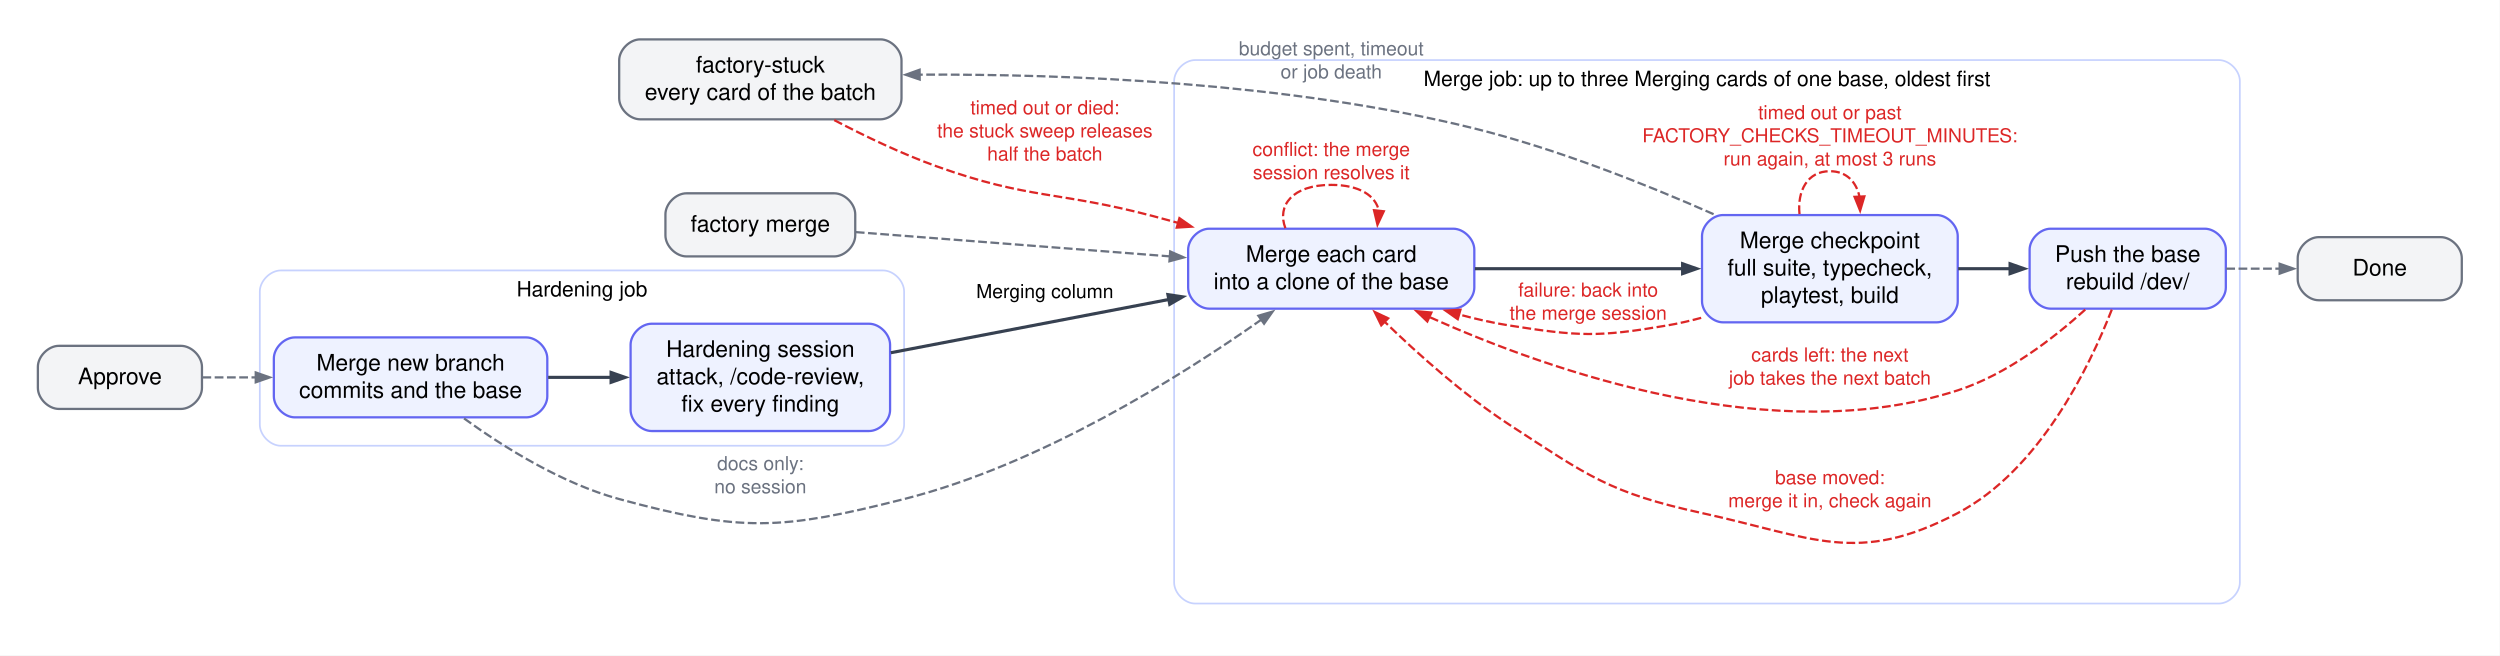
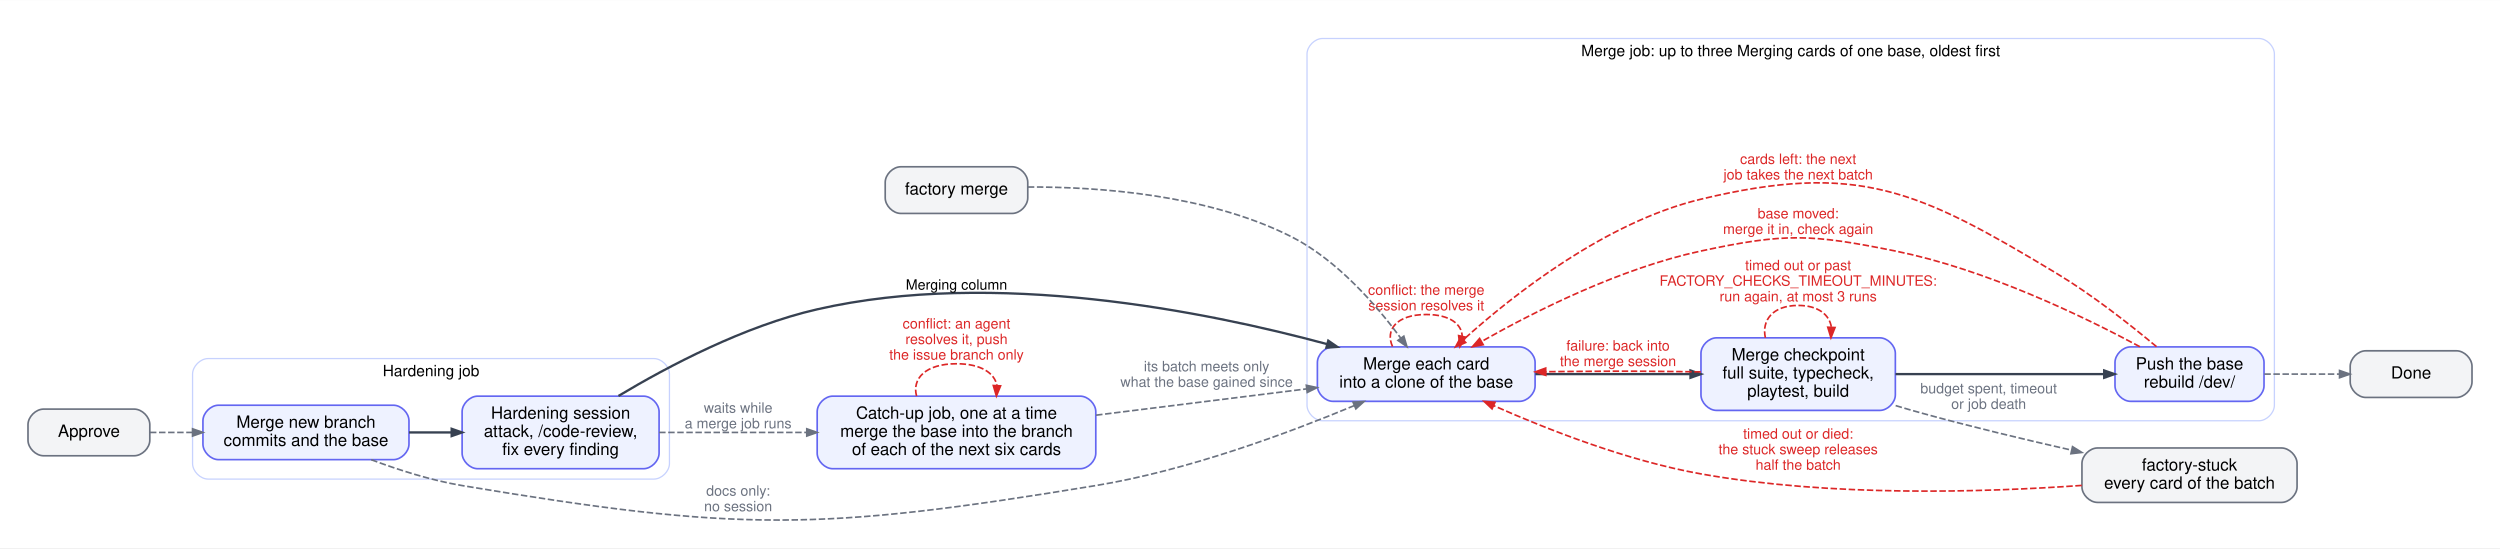
- <svg xmlns="http://www.w3.org/2000/svg" width="1426pt" height="374pt" viewBox="0.00 0.00 1426.00 374.00">
-   <g id="graph0" class="graph" transform="scale(1 1) rotate(0) translate(21.6 352.26)">
-     <polygon fill="white" stroke="none" points="-21.6,21.6 -21.6,-352.26 1404.21,-352.26 1404.21,21.6 -21.6,21.6" />
+ <svg xmlns="http://www.w3.org/2000/svg" width="1929pt" height="423pt" viewBox="0.00 0.00 1929.20 422.84">
+   <g id="graph0" class="graph" transform="scale(1 1) rotate(0) translate(21.6 401.24)">
+     <polygon fill="white" stroke="transparent" points="-21.6,21.6 -21.6,-401.24 1907.6,-401.24 1907.6,21.6 -21.6,21.6" />
    <g id="clust1" class="cluster">
-       <path fill="white" stroke="#c7d2fe" d="M138.6,-98C138.6,-98 482.1,-98 482.1,-98 488.1,-98 494.1,-104 494.1,-110 494.1,-110 494.1,-186 494.1,-186 494.1,-192 488.1,-198 482.1,-198 482.1,-198 138.6,-198 138.6,-198 132.6,-198 126.6,-192 126.6,-186 126.6,-186 126.6,-110 126.6,-110 126.6,-104 132.6,-98 138.6,-98" />
-       <text xml:space="preserve" text-anchor="middle" x="310.35" y="-183.2" font-family="Helvetica,sans-Serif" font-size="12.00">Hardening job</text>
+       <path fill="white" stroke="#c7d2fe" d="M139,-31.64C139,-31.64 483,-31.64 483,-31.64 489,-31.64 495,-37.64 495,-43.64 495,-43.64 495,-112.64 495,-112.64 495,-118.64 489,-124.64 483,-124.64 483,-124.64 139,-124.64 139,-124.64 133,-124.64 127,-118.64 127,-112.64 127,-112.64 127,-43.64 127,-43.64 127,-37.64 133,-31.64 139,-31.64" />
+       <text text-anchor="middle" x="311" y="-111.04" font-family="Helvetica,sans-Serif" font-size="12.00">Hardening job</text>
    </g>
    <g id="clust2" class="cluster">
-       <path fill="white" stroke="#c7d2fe" d="M660.12,-8C660.12,-8 1244.01,-8 1244.01,-8 1250.01,-8 1256.01,-14 1256.01,-20 1256.01,-20 1256.01,-306 1256.01,-306 1256.01,-312 1250.01,-318 1244.01,-318 1244.01,-318 660.12,-318 660.12,-318 654.12,-318 648.12,-312 648.12,-306 648.12,-306 648.12,-20 648.12,-20 648.12,-14 654.12,-8 660.12,-8" />
-       <text xml:space="preserve" text-anchor="middle" x="952.07" y="-303.2" font-family="Helvetica,sans-Serif" font-size="12.00">Merge job: up to three Merging cards of one base, oldest first</text>
+       <path fill="white" stroke="#c7d2fe" d="M999,-76.64C999,-76.64 1721.5,-76.64 1721.5,-76.64 1727.5,-76.64 1733.5,-82.64 1733.5,-88.64 1733.5,-88.64 1733.5,-359.64 1733.5,-359.64 1733.5,-365.64 1727.5,-371.64 1721.5,-371.64 1721.5,-371.64 999,-371.64 999,-371.64 993,-371.64 987,-365.64 987,-359.64 987,-359.64 987,-88.64 987,-88.64 987,-82.64 993,-76.64 999,-76.64" />
+       <text text-anchor="middle" x="1360.25" y="-358.04" font-family="Helvetica,sans-Serif" font-size="12.00">Merge job: up to three Merging cards of one base, oldest first</text>
    </g>
    <g id="node1" class="node">
-       <path fill="#eef2ff" stroke="#6366f1" stroke-width="1.3" d="M278.58,-159.8C278.58,-159.8 146.6,-159.8 146.6,-159.8 140.6,-159.8 134.6,-153.8 134.6,-147.8 134.6,-147.8 134.6,-126.2 134.6,-126.2 134.6,-120.2 140.6,-114.2 146.6,-114.2 146.6,-114.2 278.58,-114.2 278.58,-114.2 284.58,-114.2 290.58,-120.2 290.58,-126.2 290.58,-126.2 290.58,-147.8 290.58,-147.8 290.58,-153.8 284.58,-159.8 278.58,-159.8" />
-       <text xml:space="preserve" text-anchor="middle" x="212.59" y="-140.9" font-family="Helvetica,sans-Serif" font-size="13.00">Merge new branch</text>
-       <text xml:space="preserve" text-anchor="middle" x="212.59" y="-125.3" font-family="Helvetica,sans-Serif" font-size="13.00">commits and the base</text>
+       <path fill="#eef2ff" stroke="#6366f1" stroke-width="1.3" d="M282,-88.64C282,-88.64 147,-88.64 147,-88.64 141,-88.64 135,-82.64 135,-76.64 135,-76.64 135,-58.64 135,-58.64 135,-52.64 141,-46.64 147,-46.64 147,-46.64 282,-46.64 282,-46.64 288,-46.64 294,-52.64 294,-58.64 294,-58.64 294,-76.64 294,-76.64 294,-82.64 288,-88.64 282,-88.64" />
+       <text text-anchor="middle" x="214.5" y="-71.24" font-family="Helvetica,sans-Serif" font-size="13.00">Merge new branch</text>
+       <text text-anchor="middle" x="214.5" y="-57.24" font-family="Helvetica,sans-Serif" font-size="13.00">commits and the base</text>
    </g>
    <g id="node2" class="node">
-       <path fill="#eef2ff" stroke="#6366f1" stroke-width="1.3" d="M474.1,-167.6C474.1,-167.6 350.09,-167.6 350.09,-167.6 344.09,-167.6 338.09,-161.6 338.09,-155.6 338.09,-155.6 338.09,-118.4 338.09,-118.4 338.09,-112.4 344.09,-106.4 350.09,-106.4 350.09,-106.4 474.1,-106.4 474.1,-106.4 480.1,-106.4 486.1,-112.4 486.1,-118.4 486.1,-118.4 486.1,-155.6 486.1,-155.6 486.1,-161.6 480.1,-167.6 474.1,-167.6" />
-       <text xml:space="preserve" text-anchor="middle" x="412.1" y="-148.7" font-family="Helvetica,sans-Serif" font-size="13.00">Hardening session</text>
-       <text xml:space="preserve" text-anchor="middle" x="412.1" y="-133.1" font-family="Helvetica,sans-Serif" font-size="13.00">attack, /code-review,</text>
-       <text xml:space="preserve" text-anchor="middle" x="412.1" y="-117.5" font-family="Helvetica,sans-Serif" font-size="13.00">fix every finding</text>
+       <path fill="#eef2ff" stroke="#6366f1" stroke-width="1.3" d="M475,-95.64C475,-95.64 347,-95.64 347,-95.64 341,-95.64 335,-89.64 335,-83.64 335,-83.64 335,-51.64 335,-51.64 335,-45.64 341,-39.64 347,-39.64 347,-39.64 475,-39.64 475,-39.64 481,-39.64 487,-45.64 487,-51.64 487,-51.64 487,-83.64 487,-83.64 487,-89.64 481,-95.64 475,-95.64" />
+       <text text-anchor="middle" x="411" y="-78.24" font-family="Helvetica,sans-Serif" font-size="13.00">Hardening session</text>
+       <text text-anchor="middle" x="411" y="-64.24" font-family="Helvetica,sans-Serif" font-size="13.00">attack, /code-review,</text>
+       <text text-anchor="middle" x="411" y="-50.24" font-family="Helvetica,sans-Serif" font-size="13.00">fix every finding</text>
    </g>
    <g id="edge1" class="edge">
-       <path fill="none" stroke="#374151" stroke-width="1.8" d="M291.08,-137C302.95,-137 315.25,-137 327.25,-137" />
-       <polygon fill="#374151" stroke="#374151" stroke-width="1.8" points="326.97,-139.8 334.97,-137 326.97,-134.2 326.97,-139.8" />
+       <path fill="none" stroke="#374151" stroke-width="1.8" d="M294.05,-67.64C304.8,-67.64 315.88,-67.64 326.71,-67.64" />
+       <polygon fill="#374151" stroke="#374151" stroke-width="1.8" points="326.94,-70.44 334.94,-67.64 326.94,-64.84 326.94,-70.44" />
    </g>
    <g id="node3" class="node">
-       <path fill="#eef2ff" stroke="#6366f1" stroke-width="1.3" d="M807.35,-221.8C807.35,-221.8 668.12,-221.8 668.12,-221.8 662.12,-221.8 656.12,-215.8 656.12,-209.8 656.12,-209.8 656.12,-188.2 656.12,-188.2 656.12,-182.2 662.12,-176.2 668.12,-176.2 668.12,-176.2 807.35,-176.2 807.35,-176.2 813.35,-176.2 819.35,-182.2 819.35,-188.2 819.35,-188.2 819.35,-209.8 819.35,-209.8 819.35,-215.8 813.35,-221.8 807.35,-221.8" />
-       <text xml:space="preserve" text-anchor="middle" x="737.74" y="-202.9" font-family="Helvetica,sans-Serif" font-size="13.00">Merge each card</text>
-       <text xml:space="preserve" text-anchor="middle" x="737.74" y="-187.3" font-family="Helvetica,sans-Serif" font-size="13.00">into a clone of the base</text>
+       <path fill="#eef2ff" stroke="#6366f1" stroke-width="1.3" d="M1151,-133.64C1151,-133.64 1007,-133.64 1007,-133.64 1001,-133.64 995,-127.64 995,-121.64 995,-121.64 995,-103.64 995,-103.64 995,-97.64 1001,-91.64 1007,-91.64 1007,-91.64 1151,-91.64 1151,-91.64 1157,-91.64 1163,-97.64 1163,-103.64 1163,-103.64 1163,-121.64 1163,-121.64 1163,-127.64 1157,-133.64 1151,-133.64" />
+       <text text-anchor="middle" x="1079" y="-116.24" font-family="Helvetica,sans-Serif" font-size="13.00">Merge each card</text>
+       <text text-anchor="middle" x="1079" y="-102.24" font-family="Helvetica,sans-Serif" font-size="13.00">into a clone of the base</text>
+     </g>
+     <g id="edge13" class="edge">
+       <path fill="none" stroke="#6b7280" stroke-width="1.3" stroke-dasharray="5,2" d="M264.84,-46.61C286.02,-38.66 311.31,-30.59 335,-26.64 549.37,9.11 609.54,8.6 824,-26.64 895.01,-38.31 972.86,-67.23 1023.41,-88.33" />
+       <polygon fill="#6b7280" stroke="#6b7280" stroke-width="1.3" points="1022.52,-90.99 1030.98,-91.51 1024.69,-85.83 1022.52,-90.99" />
+       <text text-anchor="middle" x="548" y="-18.84" font-family="Helvetica,sans-Serif" font-size="11.00" fill="#6b7280">docs only:</text>
+       <text text-anchor="middle" x="548" y="-6.84" font-family="Helvetica,sans-Serif" font-size="11.00" fill="#6b7280">no session</text>
+     </g>
+     <g id="edge4" class="edge">
+       <path fill="none" stroke="#374151" stroke-width="1.8" d="M455.65,-95.8C494.22,-118.9 552.92,-149.82 609,-162.64 745.52,-193.84 908.94,-161.04 1002.39,-135.82" />
+       <polygon fill="#374151" stroke="#374151" stroke-width="1.8" points="1003.4,-138.45 1010.38,-133.64 1001.93,-133.05 1003.4,-138.45" />
+       <text text-anchor="middle" x="716.5" y="-177.84" font-family="Helvetica,sans-Serif" font-size="11.00">Merging column</text>
+     </g>
+     <g id="node6" class="node">
+       <path fill="#eef2ff" stroke="#6366f1" stroke-width="1.3" d="M812,-95.64C812,-95.64 621,-95.64 621,-95.64 615,-95.64 609,-89.64 609,-83.64 609,-83.64 609,-51.64 609,-51.64 609,-45.64 615,-39.64 621,-39.64 621,-39.64 812,-39.64 812,-39.64 818,-39.64 824,-45.64 824,-51.64 824,-51.64 824,-83.64 824,-83.64 824,-89.64 818,-95.64 812,-95.64" />
+       <text text-anchor="middle" x="716.5" y="-78.24" font-family="Helvetica,sans-Serif" font-size="13.00">Catch-up job, one at a time</text>
+       <text text-anchor="middle" x="716.5" y="-64.24" font-family="Helvetica,sans-Serif" font-size="13.00">merge the base into the branch</text>
+       <text text-anchor="middle" x="716.5" y="-50.24" font-family="Helvetica,sans-Serif" font-size="13.00">of each of the next six cards</text>
+     </g>
+     <g id="edge17" class="edge">
+       <path fill="none" stroke="#6b7280" stroke-width="1.3" stroke-dasharray="5,2" d="M487.02,-67.64C521.36,-67.64 562.8,-67.64 600.91,-67.64" />
+       <polygon fill="#6b7280" stroke="#6b7280" stroke-width="1.3" points="600.99,-70.44 608.99,-67.64 600.99,-64.84 600.99,-70.44" />
+       <text text-anchor="middle" x="548" y="-82.84" font-family="Helvetica,sans-Serif" font-size="11.00" fill="#6b7280">waits while</text>
+       <text text-anchor="middle" x="548" y="-70.84" font-family="Helvetica,sans-Serif" font-size="11.00" fill="#6b7280">a merge job runs</text>
+     </g>
+     <g id="edge5" class="edge">
+       <path fill="none" stroke="#dc2626" stroke-width="1.3" stroke-dasharray="5,2" d="M1052.98,-133.93C1047.2,-146.66 1055.88,-158.64 1079,-158.64 1097.25,-158.64 1106.5,-151.18 1106.74,-141.78" />
+       <polygon fill="#dc2626" stroke="#dc2626" stroke-width="1.3" points="1109.47,-141.14 1105.02,-133.93 1104,-142.35 1109.47,-141.14" />
+       <text text-anchor="middle" x="1079" y="-173.84" font-family="Helvetica,sans-Serif" font-size="11.00" fill="#dc2626">conflict: the merge</text>
+       <text text-anchor="middle" x="1079" y="-161.84" font-family="Helvetica,sans-Serif" font-size="11.00" fill="#dc2626">session resolves it</text>
+     </g>
+     <g id="node4" class="node">
+       <path fill="#eef2ff" stroke="#6366f1" stroke-width="1.3" d="M1429,-140.64C1429,-140.64 1303,-140.64 1303,-140.64 1297,-140.64 1291,-134.64 1291,-128.64 1291,-128.64 1291,-96.64 1291,-96.64 1291,-90.64 1297,-84.64 1303,-84.64 1303,-84.64 1429,-84.64 1429,-84.64 1435,-84.64 1441,-90.64 1441,-96.64 1441,-96.64 1441,-128.64 1441,-128.64 1441,-134.64 1435,-140.64 1429,-140.64" />
+       <text text-anchor="middle" x="1366" y="-123.24" font-family="Helvetica,sans-Serif" font-size="13.00">Merge checkpoint</text>
+       <text text-anchor="middle" x="1366" y="-109.24" font-family="Helvetica,sans-Serif" font-size="13.00">full suite, typecheck,</text>
+       <text text-anchor="middle" x="1366" y="-95.24" font-family="Helvetica,sans-Serif" font-size="13.00">playtest, build</text>
+     </g>
+     <g id="edge2" class="edge">
+       <path fill="none" stroke="#374151" stroke-width="1.8" d="M1163.2,-112.64C1200.78,-112.64 1245.05,-112.64 1282.54,-112.64" />
+       <polygon fill="#374151" stroke="#374151" stroke-width="1.8" points="1282.92,-115.44 1290.92,-112.64 1282.92,-109.84 1282.92,-115.44" />
+     </g>
+     <g id="edge6" class="edge">
+       <path fill="none" stroke="#dc2626" stroke-width="1.3" stroke-dasharray="5,2" d="M1290.86,-114.36C1284.14,-114.47 1277.45,-114.57 1271,-114.64 1231.89,-115.05 1222.11,-115.02 1183,-114.64 1179.18,-114.6 1175.27,-114.56 1171.33,-114.5" />
+       <polygon fill="#dc2626" stroke="#dc2626" stroke-width="1.3" points="1171.24,-111.7 1163.2,-114.39 1171.16,-117.3 1171.24,-111.7" />
+       <text text-anchor="middle" x="1227" y="-130.84" font-family="Helvetica,sans-Serif" font-size="11.00" fill="#dc2626">failure: back into</text>
+       <text text-anchor="middle" x="1227" y="-118.84" font-family="Helvetica,sans-Serif" font-size="11.00" fill="#dc2626">the merge session</text>
+     </g>
+     <g id="edge7" class="edge">
+       <path fill="none" stroke="#dc2626" stroke-width="1.3" stroke-dasharray="5,2" d="M1340.7,-140.72C1337.75,-153.99 1346.19,-165.64 1366,-165.64 1381.63,-165.64 1390.18,-158.38 1391.65,-148.81" />
+       <polygon fill="#dc2626" stroke="#dc2626" stroke-width="1.3" points="1394.44,-148.6 1391.3,-140.72 1388.85,-148.83 1394.44,-148.6" />
+       <text text-anchor="middle" x="1366" y="-192.84" font-family="Helvetica,sans-Serif" font-size="11.00" fill="#dc2626">timed out or past</text>
+       <text text-anchor="middle" x="1366" y="-180.84" font-family="Helvetica,sans-Serif" font-size="11.00" fill="#dc2626">FACTORY_CHECKS_TIMEOUT_MINUTES:</text>
+       <text text-anchor="middle" x="1366" y="-168.84" font-family="Helvetica,sans-Serif" font-size="11.00" fill="#dc2626">run again, at most 3 runs</text>
+     </g>
+     <g id="node5" class="node">
+       <path fill="#eef2ff" stroke="#6366f1" stroke-width="1.3" d="M1713.5,-133.64C1713.5,-133.64 1622.5,-133.64 1622.5,-133.64 1616.5,-133.64 1610.5,-127.64 1610.5,-121.64 1610.5,-121.64 1610.5,-103.64 1610.5,-103.64 1610.5,-97.64 1616.5,-91.64 1622.5,-91.64 1622.5,-91.64 1713.5,-91.64 1713.5,-91.64 1719.5,-91.64 1725.5,-97.64 1725.5,-103.64 1725.5,-103.64 1725.5,-121.64 1725.5,-121.64 1725.5,-127.64 1719.5,-133.64 1713.5,-133.64" />
+       <text text-anchor="middle" x="1668" y="-116.24" font-family="Helvetica,sans-Serif" font-size="13.00">Push the base</text>
+       <text text-anchor="middle" x="1668" y="-102.24" font-family="Helvetica,sans-Serif" font-size="13.00">rebuild /dev/</text>
+     </g>
+     <g id="edge3" class="edge">
+       <path fill="none" stroke="#374151" stroke-width="1.8" d="M1441.16,-112.64C1490.53,-112.64 1554.78,-112.64 1602.12,-112.64" />
+       <polygon fill="#374151" stroke="#374151" stroke-width="1.8" points="1602.16,-115.44 1610.16,-112.64 1602.16,-109.84 1602.16,-115.44" />
+     </g>
+     <g id="node9" class="node">
+       <path fill="#f3f4f6" stroke="#6b7280" stroke-width="1.3" d="M1739,-55.64C1739,-55.64 1597,-55.64 1597,-55.64 1591,-55.64 1585,-49.64 1585,-43.64 1585,-43.64 1585,-25.64 1585,-25.64 1585,-19.64 1591,-13.64 1597,-13.64 1597,-13.64 1739,-13.64 1739,-13.64 1745,-13.64 1751,-19.64 1751,-25.64 1751,-25.64 1751,-43.64 1751,-43.64 1751,-49.64 1745,-55.64 1739,-55.64" />
+       <text text-anchor="middle" x="1668" y="-38.24" font-family="Helvetica,sans-Serif" font-size="13.00">factory-stuck</text>
+       <text text-anchor="middle" x="1668" y="-24.24" font-family="Helvetica,sans-Serif" font-size="13.00">every card of the batch</text>
+     </g>
+     <g id="edge15" class="edge">
+       <path fill="none" stroke="#6b7280" stroke-width="1.3" stroke-dasharray="5,2" d="M1441.24,-88.34C1447.9,-86.34 1454.56,-84.41 1461,-82.64 1498.69,-72.25 1540.65,-62.2 1576.82,-54.01" />
+       <polygon fill="#6b7280" stroke="#6b7280" stroke-width="1.3" points="1577.73,-56.67 1584.92,-52.18 1576.5,-51.21 1577.73,-56.67" />
+       <text text-anchor="middle" x="1513" y="-97.84" font-family="Helvetica,sans-Serif" font-size="11.00" fill="#6b7280">budget spent, timeout</text>
+       <text text-anchor="middle" x="1513" y="-85.84" font-family="Helvetica,sans-Serif" font-size="11.00" fill="#6b7280">or job death</text>
+     </g>
+     <g id="edge8" class="edge">
+       <path fill="none" stroke="#dc2626" stroke-width="1.3" stroke-dasharray="5,2" d="M1629.7,-133.8C1586.07,-157.23 1510.88,-193.55 1441,-207.64 1375.65,-220.81 1356.18,-221.63 1291,-207.64 1228.94,-194.31 1163.1,-161.24 1121.8,-137.88" />
+       <polygon fill="#dc2626" stroke="#dc2626" stroke-width="1.3" points="1122.96,-135.32 1114.63,-133.78 1120.18,-140.18 1122.96,-135.32" />
+       <text text-anchor="middle" x="1366" y="-232.84" font-family="Helvetica,sans-Serif" font-size="11.00" fill="#dc2626">base moved:</text>
+       <text text-anchor="middle" x="1366" y="-220.84" font-family="Helvetica,sans-Serif" font-size="11.00" fill="#dc2626">merge it in, check again</text>
+     </g>
+     <g id="edge10" class="edge">
+       <path fill="none" stroke="#dc2626" stroke-width="1.3" stroke-dasharray="5,2" d="M1642.54,-133.83C1622.54,-150.53 1593.08,-173.74 1565,-190.64 1458.43,-254.79 1411.95,-276.66 1291,-247.64 1217.05,-229.89 1145.67,-173.39 1107.85,-139.37" />
+       <polygon fill="#dc2626" stroke="#dc2626" stroke-width="1.3" points="1109.43,-137.02 1101.63,-133.7 1105.66,-141.16 1109.43,-137.02" />
+       <text text-anchor="middle" x="1366" y="-274.84" font-family="Helvetica,sans-Serif" font-size="11.00" fill="#dc2626">cards left: the next</text>
+       <text text-anchor="middle" x="1366" y="-262.84" font-family="Helvetica,sans-Serif" font-size="11.00" fill="#dc2626">job takes the next batch</text>
+     </g>
+     <g id="node10" class="node">
+       <path fill="#f3f4f6" stroke="#6b7280" stroke-width="1.3" d="M1874,-130.64C1874,-130.64 1804,-130.64 1804,-130.64 1798,-130.64 1792,-124.64 1792,-118.64 1792,-118.64 1792,-106.64 1792,-106.64 1792,-100.64 1798,-94.64 1804,-94.64 1804,-94.64 1874,-94.64 1874,-94.64 1880,-94.64 1886,-100.64 1886,-106.64 1886,-106.64 1886,-118.64 1886,-118.64 1886,-124.64 1880,-130.64 1874,-130.64" />
+       <text text-anchor="middle" x="1839" y="-109.24" font-family="Helvetica,sans-Serif" font-size="13.00">Done</text>
+     </g>
+     <g id="edge16" class="edge">
+       <path fill="none" stroke="#6b7280" stroke-width="1.3" stroke-dasharray="5,2" d="M1725.74,-112.64C1744.37,-112.64 1765.02,-112.64 1783.48,-112.64" />
+       <polygon fill="#6b7280" stroke="#6b7280" stroke-width="1.3" points="1783.79,-115.44 1791.79,-112.64 1783.79,-109.84 1783.79,-115.44" />
+     </g>
+     <g id="edge18" class="edge">
+       <path fill="none" stroke="#6b7280" stroke-width="1.3" stroke-dasharray="5,2" d="M824.2,-80.96C875.83,-87.4 937.17,-95.06 986.61,-101.23" />
+       <polygon fill="#6b7280" stroke="#6b7280" stroke-width="1.3" points="986.47,-104.03 994.76,-102.25 987.17,-98.48 986.47,-104.03" />
+       <text text-anchor="middle" x="909.5" y="-114.84" font-family="Helvetica,sans-Serif" font-size="11.00" fill="#6b7280">its batch meets only</text>
+       <text text-anchor="middle" x="909.5" y="-102.84" font-family="Helvetica,sans-Serif" font-size="11.00" fill="#6b7280">what the base gained since</text>
+     </g>
+     <g id="edge11" class="edge">
+       <path fill="none" stroke="#dc2626" stroke-width="1.3" stroke-dasharray="5,2" d="M685.69,-95.72C682.11,-108.99 692.38,-120.64 716.5,-120.64 735.53,-120.64 745.94,-113.38 747.72,-103.81" />
+       <polygon fill="#dc2626" stroke="#dc2626" stroke-width="1.3" points="750.51,-103.57 747.31,-95.72 744.92,-103.85 750.51,-103.57" />
+       <text text-anchor="middle" x="716.5" y="-147.84" font-family="Helvetica,sans-Serif" font-size="11.00" fill="#dc2626">conflict: an agent</text>
+       <text text-anchor="middle" x="716.5" y="-135.84" font-family="Helvetica,sans-Serif" font-size="11.00" fill="#dc2626">resolves it, push</text>
+       <text text-anchor="middle" x="716.5" y="-123.84" font-family="Helvetica,sans-Serif" font-size="11.00" fill="#dc2626">the issue branch only</text>
+     </g>
+     <g id="node7" class="node">
+       <path fill="#f3f4f6" stroke="#6b7280" stroke-width="1.3" d="M82,-85.64C82,-85.64 12,-85.64 12,-85.64 6,-85.64 0,-79.64 0,-73.64 0,-73.64 0,-61.64 0,-61.64 0,-55.64 6,-49.64 12,-49.64 12,-49.64 82,-49.64 82,-49.64 88,-49.64 94,-55.64 94,-61.64 94,-61.64 94,-73.64 94,-73.64 94,-79.64 88,-85.64 82,-85.64" />
+       <text text-anchor="middle" x="47" y="-64.24" font-family="Helvetica,sans-Serif" font-size="13.00">Approve</text>
    </g>
    <g id="edge12" class="edge">
-       <path fill="none" stroke="#6b7280" stroke-width="1.3" stroke-dasharray="5,2" d="M243.09,-113.59C265.81,-97.14 298.79,-76.53 331.58,-67.6 401.27,-48.62 424.08,-49.86 494.1,-67.6 572.08,-87.36 652.15,-137.73 698.03,-170.05" />
-       <polygon fill="#6b7280" stroke="#6b7280" stroke-width="1.3" points="696.17,-172.17 704.31,-174.53 699.42,-167.61 696.17,-172.17" />
-       <text xml:space="preserve" text-anchor="middle" x="412.1" y="-84.1" font-family="Helvetica,sans-Serif" font-size="11.00" fill="#6b7280">docs only:</text>
-       <text xml:space="preserve" text-anchor="middle" x="412.1" y="-70.9" font-family="Helvetica,sans-Serif" font-size="11.00" fill="#6b7280">no session</text>
-     </g>
-     <g id="edge4" class="edge">
-       <path fill="none" stroke="#374151" stroke-width="1.8" d="M486.54,-151.07C533.55,-160.07 594.91,-171.83 645.11,-181.45" />
-       <polygon fill="#374151" stroke="#374151" stroke-width="1.8" points="644.58,-184.2 652.96,-182.95 645.63,-178.7 644.58,-184.2" />
-       <text xml:space="preserve" text-anchor="middle" x="574.37" y="-182.25" font-family="Helvetica,sans-Serif" font-size="11.00">Merging column</text>
-     </g>
-     <g id="edge5" class="edge">
-       <path fill="none" stroke="#dc2626" stroke-width="1.3" stroke-dasharray="5,2" d="M711.58,-222.12C706.69,-234.97 715.41,-246.8 737.74,-246.8 754.14,-246.8 763.19,-240.42 764.92,-231.94" />
-       <polygon fill="#dc2626" stroke="#dc2626" stroke-width="1.3" points="767.71,-231.74 764.11,-224.07 762.14,-232.32 767.71,-231.74" />
-       <text xml:space="preserve" text-anchor="middle" x="737.74" y="-263.3" font-family="Helvetica,sans-Serif" font-size="11.00" fill="#dc2626">conflict: the merge</text>
-       <text xml:space="preserve" text-anchor="middle" x="737.74" y="-250.1" font-family="Helvetica,sans-Serif" font-size="11.00" fill="#dc2626">session resolves it</text>
-     </g>
-     <g id="node4" class="node">
-       <path fill="#eef2ff" stroke="#6366f1" stroke-width="1.3" d="M1083.09,-229.6C1083.09,-229.6 961.23,-229.6 961.23,-229.6 955.23,-229.6 949.23,-223.6 949.23,-217.6 949.23,-217.6 949.23,-180.4 949.23,-180.4 949.23,-174.4 955.23,-168.4 961.23,-168.4 961.23,-168.4 1083.09,-168.4 1083.09,-168.4 1089.09,-168.4 1095.09,-174.4 1095.09,-180.4 1095.09,-180.4 1095.09,-217.6 1095.09,-217.6 1095.09,-223.6 1089.09,-229.6 1083.09,-229.6" />
-       <text xml:space="preserve" text-anchor="middle" x="1022.16" y="-210.7" font-family="Helvetica,sans-Serif" font-size="13.00">Merge checkpoint</text>
-       <text xml:space="preserve" text-anchor="middle" x="1022.16" y="-195.1" font-family="Helvetica,sans-Serif" font-size="13.00">full suite, typecheck,</text>
-       <text xml:space="preserve" text-anchor="middle" x="1022.16" y="-179.5" font-family="Helvetica,sans-Serif" font-size="13.00">playtest, build</text>
-     </g>
-     <g id="edge2" class="edge">
-       <path fill="none" stroke="#374151" stroke-width="1.8" d="M819.67,-199C856.92,-199 901.06,-199 938.51,-199" />
-       <polygon fill="#374151" stroke="#374151" stroke-width="1.8" points="938.16,-201.8 946.16,-199 938.16,-196.2 938.16,-201.8" />
-     </g>
-     <g id="edge6" class="edge">
-       <path fill="none" stroke="#dc2626" stroke-width="1.3" stroke-dasharray="5,2" d="M948.75,-170.96C942.23,-169.2 935.66,-167.7 929.23,-166.6 889.86,-159.86 878.82,-160.4 839.35,-166.6 829.91,-168.08 820.13,-170.31 810.56,-172.91" />
-       <polygon fill="#dc2626" stroke="#dc2626" stroke-width="1.3" points="809.89,-170.19 802.96,-175.08 811.43,-175.57 809.89,-170.19" />
-       <text xml:space="preserve" text-anchor="middle" x="884.29" y="-183.1" font-family="Helvetica,sans-Serif" font-size="11.00" fill="#dc2626">failure: back into</text>
-       <text xml:space="preserve" text-anchor="middle" x="884.29" y="-169.9" font-family="Helvetica,sans-Serif" font-size="11.00" fill="#dc2626">the merge session</text>
-     </g>
-     <g id="edge7" class="edge">
-       <path fill="none" stroke="#dc2626" stroke-width="1.3" stroke-dasharray="5,2" d="M1004.83,-230.16C1003.52,-243.36 1009.3,-254.6 1022.16,-254.6 1031.61,-254.6 1037.24,-248.54 1039.04,-240.09" />
-       <polygon fill="#dc2626" stroke="#dc2626" stroke-width="1.3" points="1041.84,-240.24 1039.41,-232.12 1036.24,-239.98 1041.84,-240.24" />
-       <text xml:space="preserve" text-anchor="middle" x="1022.16" y="-284.3" font-family="Helvetica,sans-Serif" font-size="11.00" fill="#dc2626">timed out or past</text>
-       <text xml:space="preserve" text-anchor="middle" x="1022.16" y="-271.1" font-family="Helvetica,sans-Serif" font-size="11.00" fill="#dc2626">FACTORY_CHECKS_TIMEOUT_MINUTES:</text>
-       <text xml:space="preserve" text-anchor="middle" x="1022.16" y="-257.9" font-family="Helvetica,sans-Serif" font-size="11.00" fill="#dc2626">run again, at most 3 runs</text>
-     </g>
-     <g id="node5" class="node">
-       <path fill="#eef2ff" stroke="#6366f1" stroke-width="1.3" d="M1236.01,-221.8C1236.01,-221.8 1148.09,-221.8 1148.09,-221.8 1142.09,-221.8 1136.09,-215.8 1136.09,-209.8 1136.09,-209.8 1136.09,-188.2 1136.09,-188.2 1136.09,-182.2 1142.09,-176.2 1148.09,-176.2 1148.09,-176.2 1236.01,-176.2 1236.01,-176.2 1242.01,-176.2 1248.01,-182.2 1248.01,-188.2 1248.01,-188.2 1248.01,-209.8 1248.01,-209.8 1248.01,-215.8 1242.01,-221.8 1236.01,-221.8" />
-       <text xml:space="preserve" text-anchor="middle" x="1192.05" y="-202.9" font-family="Helvetica,sans-Serif" font-size="13.00">Push the base</text>
-       <text xml:space="preserve" text-anchor="middle" x="1192.05" y="-187.3" font-family="Helvetica,sans-Serif" font-size="13.00">rebuild /dev/</text>
-     </g>
-     <g id="edge3" class="edge">
-       <path fill="none" stroke="#374151" stroke-width="1.8" d="M1095.34,-199C1105.26,-199 1115.4,-199 1125.2,-199" />
-       <polygon fill="#374151" stroke="#374151" stroke-width="1.8" points="1124.95,-201.8 1132.95,-199 1124.95,-196.2 1124.95,-201.8" />
+       <path fill="none" stroke="#6b7280" stroke-width="1.3" stroke-dasharray="5,2" d="M94.1,-67.64C104.34,-67.64 115.51,-67.64 126.78,-67.64" />
+       <polygon fill="#6b7280" stroke="#6b7280" stroke-width="1.3" points="127,-70.44 135,-67.64 127,-64.84 127,-70.44" />
    </g>
    <g id="node8" class="node">
-       <path fill="#f3f4f6" stroke="#6b7280" stroke-width="1.3" d="M480.62,-329.8C480.62,-329.8 343.58,-329.8 343.58,-329.8 337.58,-329.8 331.58,-323.8 331.58,-317.8 331.58,-317.8 331.58,-296.2 331.58,-296.2 331.58,-290.2 337.58,-284.2 343.58,-284.2 343.58,-284.2 480.62,-284.2 480.62,-284.2 486.62,-284.2 492.62,-290.2 492.62,-296.2 492.62,-296.2 492.62,-317.8 492.62,-317.8 492.62,-323.8 486.62,-329.8 480.62,-329.8" />
-       <text xml:space="preserve" text-anchor="middle" x="412.1" y="-310.9" font-family="Helvetica,sans-Serif" font-size="13.00">factory-stuck</text>
-       <text xml:space="preserve" text-anchor="middle" x="412.1" y="-295.3" font-family="Helvetica,sans-Serif" font-size="13.00">every card of the batch</text>
+       <path fill="#f3f4f6" stroke="#6b7280" stroke-width="1.3" d="M759.5,-272.64C759.5,-272.64 673.5,-272.64 673.5,-272.64 667.5,-272.64 661.5,-266.64 661.5,-260.64 661.5,-260.64 661.5,-248.64 661.5,-248.64 661.5,-242.64 667.5,-236.64 673.5,-236.64 673.5,-236.64 759.5,-236.64 759.5,-236.64 765.5,-236.64 771.5,-242.64 771.5,-248.64 771.5,-248.64 771.5,-260.64 771.5,-260.64 771.5,-266.64 765.5,-272.64 759.5,-272.64" />
+       <text text-anchor="middle" x="716.5" y="-251.24" font-family="Helvetica,sans-Serif" font-size="13.00">factory merge</text>
    </g>
    <g id="edge14" class="edge">
-       <path fill="none" stroke="#6b7280" stroke-width="1.3" stroke-dasharray="5,2" d="M955.83,-230.09C917.02,-247.23 866.36,-267.34 819.35,-279 712.86,-305.41 586.19,-310.09 502.93,-309.68" />
-       <polygon fill="#6b7280" stroke="#6b7280" stroke-width="1.3" points="502.99,-306.88 494.97,-309.62 502.94,-312.48 502.99,-306.88" />
-       <text xml:space="preserve" text-anchor="middle" x="737.74" y="-320.76" font-family="Helvetica,sans-Serif" font-size="11.00" fill="#6b7280">budget spent, timeout</text>
-       <text xml:space="preserve" text-anchor="middle" x="737.74" y="-307.56" font-family="Helvetica,sans-Serif" font-size="11.00" fill="#6b7280">or job death</text>
-     </g>
-     <g id="edge8" class="edge">
-       <path fill="none" stroke="#dc2626" stroke-width="1.3" stroke-dasharray="5,2" d="M1182.97,-175.67C1170.17,-142.8 1141.77,-84.14 1095.09,-59.6 1037.71,-29.44 1012.57,-45.77 949.23,-59.6 896.74,-71.06 884.38,-80.68 839.35,-110 813.36,-126.92 787.22,-150.29 768.1,-168.83" />
-       <polygon fill="#dc2626" stroke="#dc2626" stroke-width="1.3" points="766.27,-166.69 762.53,-174.3 770.2,-170.69 766.27,-166.69" />
-       <text xml:space="preserve" text-anchor="middle" x="1022.16" y="-76.1" font-family="Helvetica,sans-Serif" font-size="11.00" fill="#dc2626">base moved:</text>
-       <text xml:space="preserve" text-anchor="middle" x="1022.16" y="-62.9" font-family="Helvetica,sans-Serif" font-size="11.00" fill="#dc2626">merge it in, check again</text>
-     </g>
-     <g id="edge10" class="edge">
-       <path fill="none" stroke="#dc2626" stroke-width="1.3" stroke-dasharray="5,2" d="M1167.82,-175.66C1149.73,-159.25 1123.06,-138.65 1095.09,-129.6 991.01,-95.91 864.24,-139.81 793.4,-171.57" />
-       <polygon fill="#dc2626" stroke="#dc2626" stroke-width="1.3" points="792.54,-168.89 786.42,-174.76 794.86,-173.99 792.54,-168.89" />
-       <text xml:space="preserve" text-anchor="middle" x="1022.16" y="-146.1" font-family="Helvetica,sans-Serif" font-size="11.00" fill="#dc2626">cards left: the next</text>
-       <text xml:space="preserve" text-anchor="middle" x="1022.16" y="-132.9" font-family="Helvetica,sans-Serif" font-size="11.00" fill="#dc2626">job takes the next batch</text>
-     </g>
-     <g id="node9" class="node">
-       <path fill="#f3f4f6" stroke="#6b7280" stroke-width="1.3" d="M1370.61,-217C1370.61,-217 1301.01,-217 1301.01,-217 1295.01,-217 1289.01,-211 1289.01,-205 1289.01,-205 1289.01,-193 1289.01,-193 1289.01,-187 1295.01,-181 1301.01,-181 1301.01,-181 1370.61,-181 1370.61,-181 1376.61,-181 1382.61,-187 1382.61,-193 1382.61,-193 1382.61,-205 1382.61,-205 1382.61,-211 1376.61,-217 1370.61,-217" />
-       <text xml:space="preserve" text-anchor="middle" x="1335.81" y="-195.1" font-family="Helvetica,sans-Serif" font-size="13.00">Done</text>
-     </g>
-     <g id="edge15" class="edge">
-       <path fill="none" stroke="#6b7280" stroke-width="1.3" stroke-dasharray="5,2" d="M1248.26,-199C1258.29,-199 1268.76,-199 1278.81,-199" />
-       <polygon fill="#6b7280" stroke="#6b7280" stroke-width="1.3" points="1278.72,-201.8 1286.72,-199 1278.72,-196.2 1278.72,-201.8" />
-     </g>
-     <g id="node6" class="node">
-       <path fill="#f3f4f6" stroke="#6b7280" stroke-width="1.3" d="M81.6,-155C81.6,-155 12,-155 12,-155 6,-155 0,-149 0,-143 0,-143 0,-131 0,-131 0,-125 6,-119 12,-119 12,-119 81.6,-119 81.6,-119 87.6,-119 93.6,-125 93.6,-131 93.6,-131 93.6,-143 93.6,-143 93.6,-149 87.6,-155 81.6,-155" />
-       <text xml:space="preserve" text-anchor="middle" x="46.8" y="-133.1" font-family="Helvetica,sans-Serif" font-size="13.00">Approve</text>
-     </g>
-     <g id="edge11" class="edge">
-       <path fill="none" stroke="#6b7280" stroke-width="1.3" stroke-dasharray="5,2" d="M93.86,-137C103.49,-137 113.95,-137 124.53,-137" />
-       <polygon fill="#6b7280" stroke="#6b7280" stroke-width="1.3" points="124.28,-139.8 132.28,-137 124.28,-134.2 124.28,-139.8" />
-     </g>
-     <g id="node7" class="node">
-       <path fill="#f3f4f6" stroke="#6b7280" stroke-width="1.3" d="M454.23,-242C454.23,-242 369.96,-242 369.96,-242 363.96,-242 357.96,-236 357.96,-230 357.96,-230 357.96,-218 357.96,-218 357.96,-212 363.96,-206 369.96,-206 369.96,-206 454.23,-206 454.23,-206 460.23,-206 466.23,-212 466.23,-218 466.23,-218 466.23,-230 466.23,-230 466.23,-236 460.23,-242 454.23,-242" />
-       <text xml:space="preserve" text-anchor="middle" x="412.1" y="-220.1" font-family="Helvetica,sans-Serif" font-size="13.00">factory merge</text>
-     </g>
-     <g id="edge13" class="edge">
-       <path fill="none" stroke="#6b7280" stroke-width="1.3" stroke-dasharray="5,2" d="M466.54,-219.87C515.16,-216.12 587.95,-210.49 645.73,-206.03" />
-       <polygon fill="#6b7280" stroke="#6b7280" stroke-width="1.3" points="645.88,-208.83 653.64,-205.42 645.45,-203.24 645.88,-208.83" />
+       <path fill="none" stroke="#6b7280" stroke-width="1.3" stroke-dasharray="5,2" d="M771.55,-257.03C825.84,-257.22 910.49,-251.35 975,-218.64 1010.56,-200.6 1040.9,-165.41 1059.26,-140.53" />
+       <polygon fill="#6b7280" stroke="#6b7280" stroke-width="1.3" points="1061.7,-141.93 1064.11,-133.81 1057.16,-138.65 1061.7,-141.93" />
    </g>
    <g id="edge9" class="edge">
-       <path fill="none" stroke="#dc2626" stroke-width="1.3" stroke-dasharray="5,2" d="M454.26,-283.74C471.83,-274.55 492.81,-264.5 512.62,-257.4 565.64,-238.39 581.66,-243.37 636.12,-229 640.85,-227.75 645.69,-226.44 650.57,-225.08" />
-       <polygon fill="#dc2626" stroke="#dc2626" stroke-width="1.3" points="651.14,-227.83 658.08,-222.97 649.62,-222.44 651.14,-227.83" />
-       <text xml:space="preserve" text-anchor="middle" x="574.37" y="-287.1" font-family="Helvetica,sans-Serif" font-size="11.00" fill="#dc2626">timed out or died:</text>
-       <text xml:space="preserve" text-anchor="middle" x="574.37" y="-273.9" font-family="Helvetica,sans-Serif" font-size="11.00" fill="#dc2626">the stuck sweep releases</text>
-       <text xml:space="preserve" text-anchor="middle" x="574.37" y="-260.7" font-family="Helvetica,sans-Serif" font-size="11.00" fill="#dc2626">half the batch</text>
+       <path fill="none" stroke="#dc2626" stroke-width="1.3" stroke-dasharray="5,2" d="M1584.86,-26.75C1508.19,-21.29 1390.93,-17.84 1291,-35.64 1234.32,-45.73 1172.84,-69.79 1130.95,-88.35" />
+       <polygon fill="#dc2626" stroke="#dc2626" stroke-width="1.3" points="1129.78,-85.81 1123.62,-91.63 1132.06,-90.92 1129.78,-85.81" />
+       <text text-anchor="middle" x="1366" y="-62.84" font-family="Helvetica,sans-Serif" font-size="11.00" fill="#dc2626">timed out or died:</text>
+       <text text-anchor="middle" x="1366" y="-50.84" font-family="Helvetica,sans-Serif" font-size="11.00" fill="#dc2626">the stuck sweep releases</text>
+       <text text-anchor="middle" x="1366" y="-38.84" font-family="Helvetica,sans-Serif" font-size="11.00" fill="#dc2626">half the batch</text>
    </g>
  </g>
</svg>
